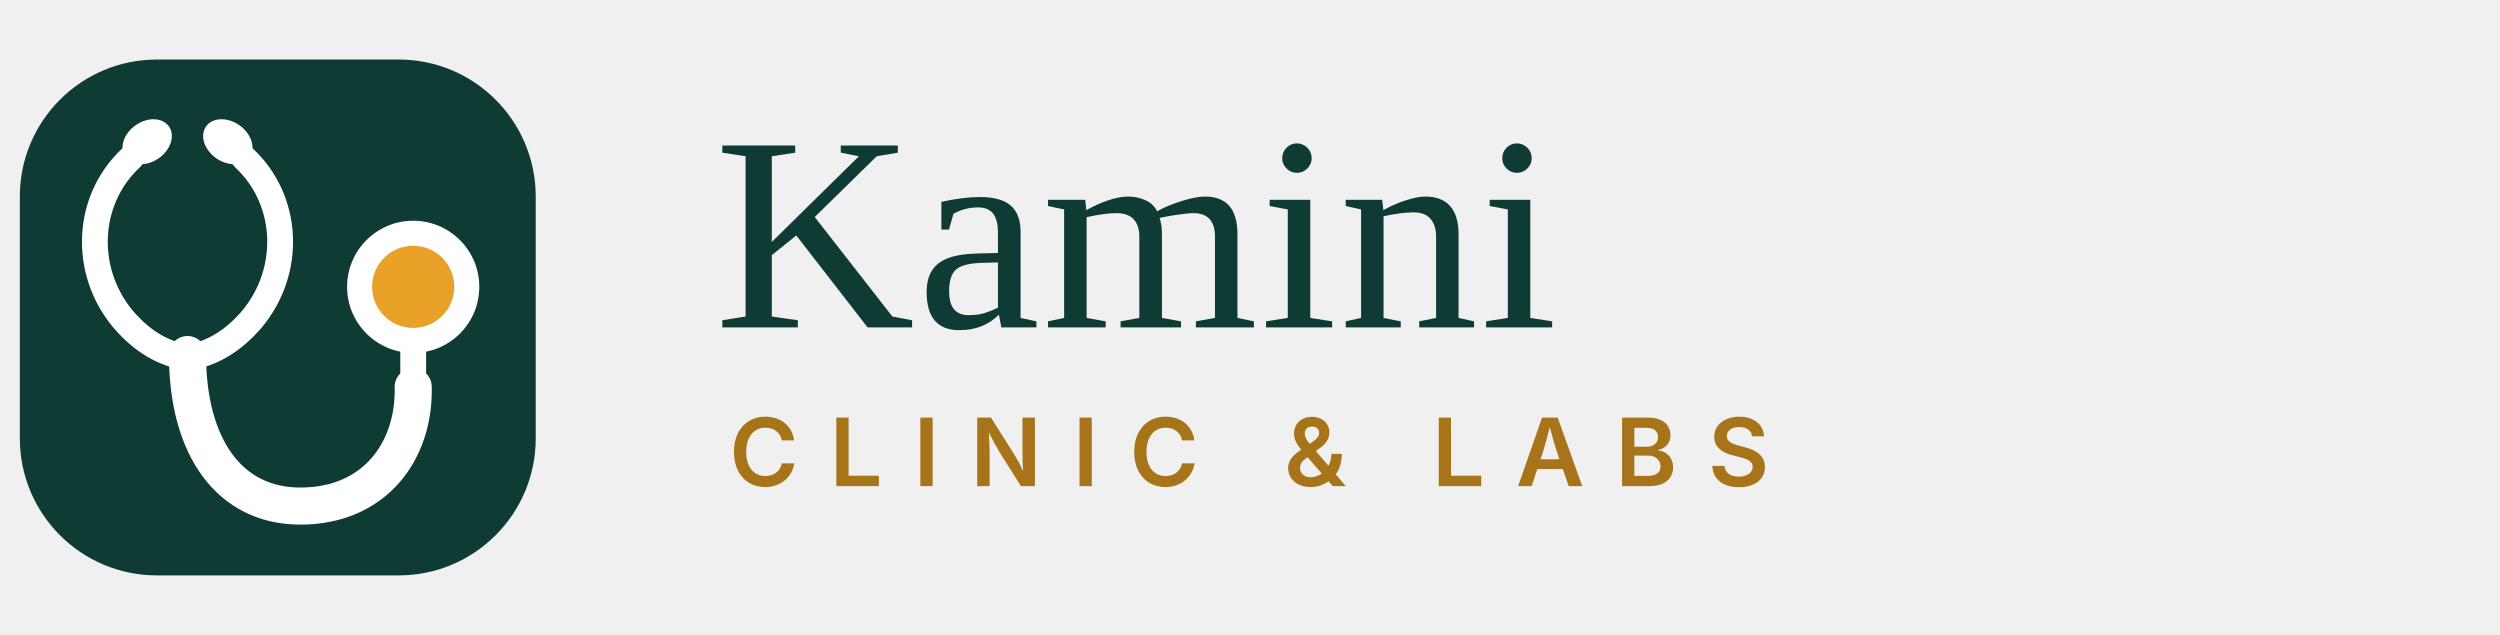
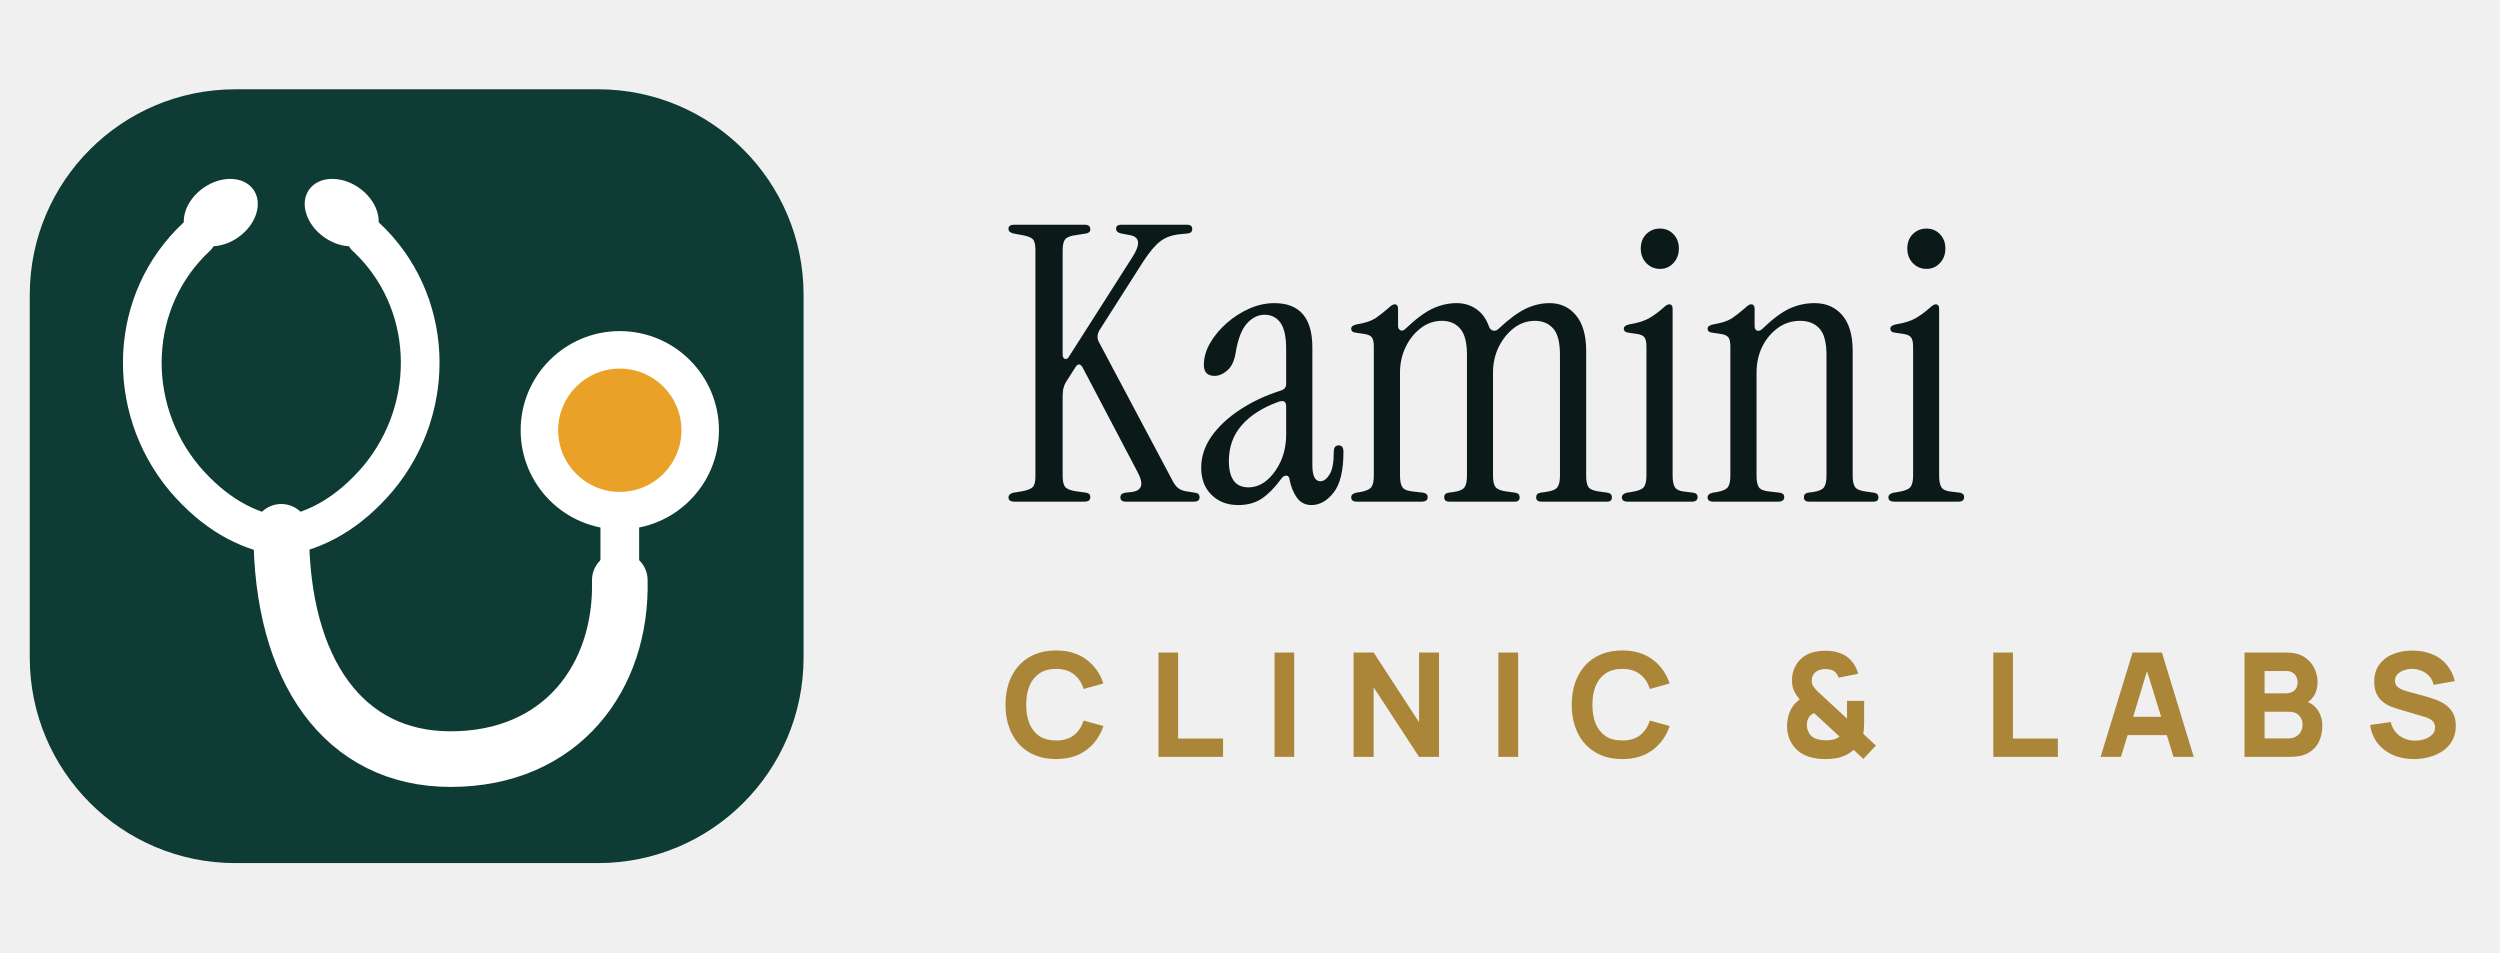
- <svg xmlns="http://www.w3.org/2000/svg" viewBox="0 0 252 64" width="252" height="64" role="img" aria-label="Kamini Clinic and Labs">
+ <svg xmlns="http://www.w3.org/2000/svg" viewBox="0 0 168 64" width="168" height="64" role="img" aria-label="Kamini Clinic and Labs">
  <g transform="translate(2 6) scale(0.8125)">
    <rect width="64" height="64" rx="17" fill="#0E3B33" />
    <g transform="translate(-2.6 0.6)">
      <path d="M16.4 11.6 C10.8 16.8 10.4 25.6 15.4 31.6 C17.8 34.4 20.4 35.9 23.4 36.4" fill="none" stroke="#FFFFFF" stroke-width="3.2" stroke-linecap="round" />
      <path d="M30.4 11.6 C36 16.8 36.4 25.6 31.4 31.6 C29 34.4 26.4 35.9 23.4 36.4" fill="none" stroke="#FFFFFF" stroke-width="3.2" stroke-linecap="round" />
      <ellipse cx="18.4" cy="9.6" rx="3.3" ry="2.5" transform="rotate(-35 18.4 9.6)" fill="#FFFFFF" stroke="none" />
      <ellipse cx="28.4" cy="9.6" rx="3.3" ry="2.5" transform="rotate(35 28.4 9.6)" fill="#FFFFFF" stroke="none" />
      <path d="M23.4 36 C23.4 47.5 28.6 54.8 37.4 54.8 C46.6 54.8 51.6 48 51.4 40" fill="none" stroke="#FFFFFF" stroke-width="4.6" stroke-linecap="round" />
      <path d="M51.4 40.6 V35.4" fill="none" stroke="#FFFFFF" stroke-width="3.2" stroke-linecap="round" />
      <circle cx="51.4" cy="27.6" r="8.2" fill="#FFFFFF" stroke="none" />
      <circle cx="51.4" cy="27.6" r="5.1" fill="#E9A227" stroke="none" />
    </g>
  </g>
-   <text x="72" y="33" font-family="'Playfair Display','Lora',Georgia,'Times New Roman',serif" font-size="28" font-weight="500" letter-spacing="0.2" fill="#0E3B33">Kamini</text>
-   <text x="73.5" y="49" font-family="'Inter','Helvetica Neue',Arial,sans-serif" font-size="9.5" font-weight="600" letter-spacing="3.1" fill="#A8741A">CLINIC &amp; LABS</text>
+   <path fill="#0B1A19" d="M68.16 33.71Q67.77 33.71 67.77 33.42Q67.77 33.19 68.1 33.11L68.7 33.01Q69.24 32.91 69.41 32.72Q69.58 32.54 69.58 32V16.8Q69.58 16.26 69.41 16.08Q69.24 15.9 68.7 15.8L68.1 15.69Q67.77 15.61 67.77 15.38Q67.77 15.1 68.16 15.1H72.88Q73.27 15.1 73.27 15.41Q73.27 15.64 72.99 15.69L72.29 15.8Q71.75 15.87 71.58 16.08Q71.41 16.29 71.41 16.83V23.81Q71.41 24.07 71.57 24.12Q71.72 24.17 71.85 23.94L76.09 17.29Q76.94 15.98 75.93 15.8L75.34 15.69Q75 15.61 75 15.36Q75 15.1 75.37 15.1H79.76Q80.12 15.1 80.12 15.38Q80.12 15.67 79.79 15.69L79.29 15.74Q78.49 15.82 77.98 16.21Q77.46 16.6 76.81 17.6L73.89 22.18Q73.63 22.62 73.87 23.03L78.73 32.18Q78.93 32.6 79.15 32.78Q79.37 32.96 79.68 33.01L80.3 33.11Q80.61 33.14 80.61 33.42Q80.61 33.71 80.25 33.71H75.65Q75.29 33.71 75.29 33.42Q75.29 33.16 75.62 33.11L76.06 33.06Q77.07 32.93 76.48 31.79L72.76 24.71Q72.65 24.51 72.52 24.49Q72.39 24.48 72.26 24.69L71.72 25.54Q71.54 25.8 71.48 26.03Q71.41 26.26 71.41 26.62V31.97Q71.41 32.52 71.58 32.72Q71.75 32.93 72.29 33.01L72.99 33.11Q73.27 33.16 73.27 33.4Q73.27 33.71 72.88 33.71ZM83.2 33.94Q82.11 33.94 81.41 33.25Q80.72 32.57 80.72 31.43Q80.72 30.32 81.41 29.33Q82.11 28.33 83.33 27.53Q84.54 26.73 86.09 26.24Q86.43 26.13 86.43 25.8V23.45Q86.43 22.21 86.04 21.68Q85.65 21.15 84.98 21.15Q84.33 21.15 83.8 21.73Q83.27 22.31 83.04 23.68Q82.91 24.51 82.49 24.88Q82.06 25.26 81.62 25.26Q80.9 25.26 80.9 24.53Q80.9 23.78 81.32 23.05Q81.75 22.31 82.45 21.7Q83.15 21.09 83.97 20.73Q84.8 20.37 85.63 20.37Q88.19 20.37 88.19 23.34V31.25Q88.19 32.34 88.73 32.34Q89.06 32.34 89.35 31.88Q89.63 31.43 89.63 30.35Q89.63 29.93 89.97 29.93Q90.28 29.93 90.28 30.37Q90.28 32.26 89.62 33.1Q88.96 33.94 88.13 33.94Q87.51 33.94 87.15 33.44Q86.79 32.93 86.66 32.23Q86.63 31.97 86.44 31.96Q86.25 31.95 86.07 32.21Q85.45 33.06 84.8 33.5Q84.15 33.94 83.2 33.94ZM83.89 32.75Q84.57 32.75 85.14 32.27Q85.7 31.79 86.07 30.99Q86.43 30.19 86.43 29.18V27.3Q86.43 26.81 85.89 27.01Q84.31 27.58 83.44 28.58Q82.58 29.57 82.58 30.97Q82.58 32.75 83.89 32.75ZM91.18 33.71Q90.8 33.71 90.8 33.42Q90.8 33.19 91.13 33.11L91.44 33.06Q91.98 32.96 92.15 32.74Q92.32 32.52 92.32 31.97V23.29Q92.32 22.83 92.18 22.66Q92.04 22.49 91.67 22.44L91.13 22.36Q90.8 22.33 90.8 22.08Q90.8 21.87 91.21 21.79Q92.01 21.66 92.44 21.38Q92.86 21.09 93.33 20.68Q93.56 20.45 93.72 20.45Q93.95 20.45 93.95 20.76V21.92Q93.95 22.1 94.1 22.19Q94.26 22.28 94.44 22.1Q95.5 21.09 96.29 20.73Q97.08 20.37 97.88 20.37Q98.63 20.37 99.21 20.77Q99.79 21.17 100.07 21.97Q100.15 22.18 100.35 22.22Q100.54 22.26 100.72 22.08Q101.78 21.09 102.56 20.73Q103.33 20.37 104.13 20.37Q105.22 20.37 105.9 21.18Q106.59 22 106.59 23.58V31.97Q106.59 32.52 106.75 32.74Q106.92 32.96 107.47 33.03L108.03 33.11Q108.32 33.16 108.32 33.42Q108.32 33.71 108.01 33.71H103.59Q103.23 33.71 103.23 33.42Q103.23 33.16 103.51 33.11L103.87 33.06Q104.47 32.98 104.65 32.75Q104.83 32.52 104.83 31.97V23.86Q104.83 22.59 104.38 22.08Q103.92 21.56 103.15 21.56Q102.37 21.56 101.74 22.04Q101.11 22.52 100.72 23.3Q100.33 24.09 100.33 25.05V31.97Q100.33 32.52 100.51 32.74Q100.69 32.96 101.26 33.03L101.83 33.11Q102.12 33.16 102.12 33.42Q102.12 33.71 101.81 33.71H97.41Q97.05 33.71 97.05 33.42Q97.05 33.16 97.33 33.11L97.7 33.06Q98.24 32.98 98.41 32.75Q98.58 32.52 98.58 31.97V23.86Q98.58 22.59 98.12 22.08Q97.67 21.56 96.9 21.56Q96.12 21.56 95.49 22.04Q94.85 22.52 94.47 23.3Q94.08 24.09 94.08 25.05V31.97Q94.08 32.52 94.25 32.75Q94.41 32.98 94.96 33.03L95.65 33.11Q95.94 33.16 95.94 33.4Q95.94 33.71 95.55 33.71ZM111.55 18.07Q111.01 18.07 110.63 17.68Q110.26 17.29 110.26 16.7Q110.26 16.11 110.63 15.73Q111.01 15.36 111.55 15.36Q112.09 15.36 112.45 15.73Q112.82 16.11 112.82 16.7Q112.82 17.29 112.45 17.68Q112.09 18.07 111.55 18.07ZM109.38 33.71Q108.99 33.71 108.99 33.42Q108.99 33.19 109.33 33.11L109.64 33.06Q110.28 32.96 110.46 32.74Q110.64 32.52 110.64 31.97V23.29Q110.64 22.83 110.5 22.66Q110.36 22.49 110 22.44L109.46 22.36Q109.12 22.33 109.12 22.08Q109.12 21.87 109.53 21.79Q110.33 21.66 110.83 21.38Q111.32 21.09 111.78 20.68Q112.01 20.45 112.17 20.45Q112.4 20.45 112.4 20.76V31.97Q112.4 32.52 112.56 32.75Q112.71 32.98 113.15 33.03L113.8 33.11Q114.08 33.16 114.08 33.4Q114.08 33.71 113.69 33.71ZM115.14 33.71Q114.75 33.71 114.75 33.42Q114.75 33.19 115.09 33.11L115.4 33.06Q115.94 32.96 116.11 32.74Q116.28 32.52 116.28 31.97V23.29Q116.28 22.83 116.14 22.66Q115.99 22.49 115.63 22.44L115.09 22.36Q114.75 22.33 114.75 22.08Q114.75 21.87 115.17 21.79Q115.97 21.66 116.4 21.38Q116.82 21.09 117.29 20.68Q117.52 20.45 117.67 20.45Q117.91 20.45 117.91 20.76V21.92Q117.91 22.15 118.08 22.22Q118.24 22.28 118.45 22.08Q119.48 21.09 120.27 20.73Q121.06 20.37 121.94 20.37Q123.1 20.37 123.8 21.18Q124.5 22 124.5 23.58V31.97Q124.5 32.52 124.67 32.74Q124.83 32.96 125.38 33.03L125.94 33.11Q126.23 33.16 126.23 33.42Q126.23 33.71 125.92 33.71H121.58Q121.22 33.71 121.22 33.42Q121.22 33.16 121.5 33.11L121.86 33.06Q122.4 32.98 122.57 32.75Q122.74 32.52 122.74 31.97V23.86Q122.74 22.59 122.27 22.08Q121.81 21.56 120.96 21.56Q120.13 21.56 119.47 22.04Q118.81 22.52 118.42 23.3Q118.04 24.09 118.04 25.05V31.97Q118.04 32.52 118.2 32.75Q118.37 32.98 118.92 33.03L119.61 33.11Q119.9 33.16 119.9 33.4Q119.9 33.71 119.51 33.71ZM129.46 18.07Q128.92 18.07 128.54 17.68Q128.17 17.29 128.17 16.7Q128.17 16.11 128.54 15.73Q128.92 15.36 129.46 15.36Q130 15.36 130.36 15.73Q130.73 16.11 130.73 16.7Q130.73 17.29 130.36 17.68Q130 18.07 129.46 18.07ZM127.29 33.71Q126.9 33.71 126.9 33.42Q126.9 33.19 127.24 33.11L127.55 33.06Q128.19 32.96 128.37 32.74Q128.56 32.52 128.56 31.97V23.29Q128.56 22.83 128.41 22.66Q128.27 22.49 127.91 22.44L127.37 22.36Q127.03 22.33 127.03 22.08Q127.03 21.87 127.44 21.79Q128.25 21.66 128.74 21.38Q129.23 21.09 129.69 20.68Q129.93 20.45 130.08 20.45Q130.31 20.45 130.31 20.76V31.97Q130.31 32.52 130.47 32.75Q130.62 32.98 131.06 33.03L131.71 33.11Q131.99 33.16 131.99 33.4Q131.99 33.71 131.61 33.71Z" />
+   <path fill="#AB8639" d="M70.97 51.01Q69.92 51.01 69.15 50.55Q68.39 50.1 67.98 49.27Q67.57 48.45 67.57 47.36Q67.57 46.27 67.98 45.45Q68.39 44.62 69.15 44.17Q69.92 43.71 70.97 43.71Q72.17 43.71 72.99 44.31Q73.81 44.91 74.15 45.93L72.82 46.3Q72.62 45.66 72.16 45.31Q71.7 44.95 70.97 44.95Q70.3 44.95 69.85 45.25Q69.41 45.55 69.18 46.09Q68.96 46.63 68.96 47.36Q68.96 48.09 69.18 48.63Q69.41 49.17 69.85 49.47Q70.3 49.76 70.97 49.76Q71.7 49.76 72.16 49.41Q72.62 49.05 72.82 48.42L74.15 48.79Q73.81 49.81 72.99 50.41Q72.17 51.01 70.97 51.01ZM77.85 50.86V43.85H79.17V49.63H82.19V50.86ZM85.65 50.86V43.85H86.97V50.86ZM90.96 50.86V43.85H92.31L95.36 48.53V43.85H96.7V50.86H95.36L92.31 46.19V50.86ZM100.69 50.86V43.85H102.02V50.86ZM109.02 51.01Q107.96 51.01 107.2 50.55Q106.44 50.1 106.03 49.27Q105.62 48.45 105.62 47.36Q105.62 46.27 106.03 45.45Q106.44 44.62 107.2 44.17Q107.96 43.71 109.02 43.71Q110.22 43.71 111.04 44.31Q111.86 44.91 112.2 45.93L110.87 46.3Q110.67 45.66 110.21 45.31Q109.75 44.95 109.02 44.95Q108.35 44.95 107.9 45.25Q107.46 45.55 107.23 46.09Q107.01 46.63 107.01 47.36Q107.01 48.09 107.23 48.63Q107.46 49.17 107.9 49.47Q108.35 49.76 109.02 49.76Q109.75 49.76 110.21 49.41Q110.67 49.05 110.87 48.42L112.2 48.79Q111.86 49.81 111.04 50.41Q110.22 51.01 109.02 51.01ZM122.63 51.01Q122.04 51.01 121.52 50.84Q120.99 50.66 120.64 50.28Q120.36 49.96 120.23 49.6Q120.1 49.23 120.09 48.81Q120.09 48.39 120.21 48.01Q120.33 47.63 120.58 47.33Q120.66 47.23 120.76 47.15Q120.85 47.07 120.94 47Q120.68 46.7 120.55 46.4Q120.42 46.11 120.42 45.72Q120.42 45.09 120.76 44.58Q121.11 44.08 121.71 43.87Q121.96 43.79 122.21 43.76Q122.47 43.73 122.7 43.73Q123.19 43.73 123.62 43.88Q124.06 44.02 124.37 44.36Q124.56 44.56 124.68 44.79Q124.81 45.03 124.87 45.28L123.55 45.54Q123.49 45.33 123.35 45.19Q123.21 45.05 123.03 45.01Q122.84 44.96 122.67 44.96Q122.39 44.96 122.18 45.06Q121.96 45.16 121.86 45.33Q121.75 45.49 121.75 45.74Q121.75 45.97 121.84 46.1Q121.93 46.23 122.04 46.36Q122.13 46.44 122.25 46.56Q122.37 46.68 122.51 46.8L124.12 48.29Q124.12 48.21 124.12 48.1Q124.12 47.99 124.12 47.89V47.1H125.27V48.43Q125.27 48.65 125.26 48.9Q125.25 49.15 125.21 49.31L126.06 50.1L125.22 51L124.57 50.39Q124.3 50.63 123.98 50.77Q123.67 50.91 123.35 50.96Q123.14 50.99 122.97 51Q122.8 51.01 122.63 51.01ZM122.69 49.75Q122.8 49.75 122.9 49.74Q123 49.73 123.1 49.72Q123.26 49.69 123.39 49.63Q123.52 49.57 123.62 49.5L121.91 47.92Q121.8 47.97 121.72 48.03Q121.64 48.09 121.58 48.17Q121.51 48.27 121.46 48.42Q121.42 48.56 121.42 48.73Q121.42 48.94 121.49 49.09Q121.55 49.25 121.64 49.37Q121.8 49.58 122.11 49.67Q122.42 49.75 122.69 49.75ZM133.95 50.86V43.85H135.27V49.63H138.29V50.86ZM141.16 50.86 143.31 43.85H145.28L147.42 50.86H146.06L144.15 44.68H144.41L142.53 50.86ZM142.45 49.4V48.17H146.15V49.4ZM150.83 50.86V43.85H153.64Q154.39 43.85 154.85 44.15Q155.31 44.45 155.53 44.91Q155.74 45.36 155.74 45.82Q155.74 46.41 155.47 46.8Q155.21 47.19 154.75 47.32V47.08Q155.4 47.21 155.73 47.69Q156.06 48.16 156.06 48.74Q156.06 49.37 155.83 49.85Q155.6 50.32 155.13 50.59Q154.65 50.86 153.94 50.86ZM152.18 49.62H153.8Q154.07 49.62 154.28 49.5Q154.49 49.39 154.61 49.18Q154.73 48.98 154.73 48.69Q154.73 48.44 154.62 48.25Q154.52 48.06 154.32 47.94Q154.11 47.83 153.8 47.83H152.18ZM152.18 46.59H153.62Q153.84 46.59 154.02 46.51Q154.19 46.43 154.29 46.27Q154.4 46.11 154.4 45.85Q154.4 45.53 154.2 45.31Q154 45.09 153.62 45.09H152.18ZM162.21 51.01Q161.44 51.01 160.81 50.74Q160.18 50.46 159.78 49.95Q159.38 49.43 159.27 48.72L160.66 48.52Q160.8 49.12 161.26 49.45Q161.72 49.77 162.3 49.77Q162.63 49.77 162.93 49.67Q163.24 49.57 163.44 49.37Q163.64 49.17 163.64 48.88Q163.64 48.77 163.6 48.67Q163.57 48.57 163.5 48.48Q163.43 48.4 163.29 48.32Q163.16 48.24 162.95 48.18L161.13 47.64Q160.93 47.58 160.66 47.48Q160.39 47.37 160.14 47.17Q159.88 46.97 159.71 46.64Q159.55 46.31 159.55 45.81Q159.55 45.11 159.9 44.64Q160.26 44.17 160.85 43.94Q161.44 43.71 162.17 43.72Q162.89 43.73 163.46 43.97Q164.03 44.2 164.41 44.66Q164.8 45.12 164.97 45.77L163.54 46.02Q163.46 45.67 163.25 45.44Q163.04 45.21 162.75 45.09Q162.46 44.96 162.15 44.95Q161.83 44.94 161.56 45.04Q161.28 45.13 161.11 45.31Q160.94 45.49 160.94 45.74Q160.94 45.97 161.08 46.12Q161.22 46.26 161.44 46.35Q161.65 46.43 161.87 46.49L163.09 46.82Q163.36 46.9 163.69 47.02Q164.02 47.14 164.33 47.35Q164.63 47.56 164.83 47.9Q165.03 48.25 165.03 48.78Q165.03 49.35 164.79 49.77Q164.56 50.19 164.16 50.46Q163.76 50.74 163.25 50.87Q162.75 51.01 162.21 51.01Z" />
</svg>
